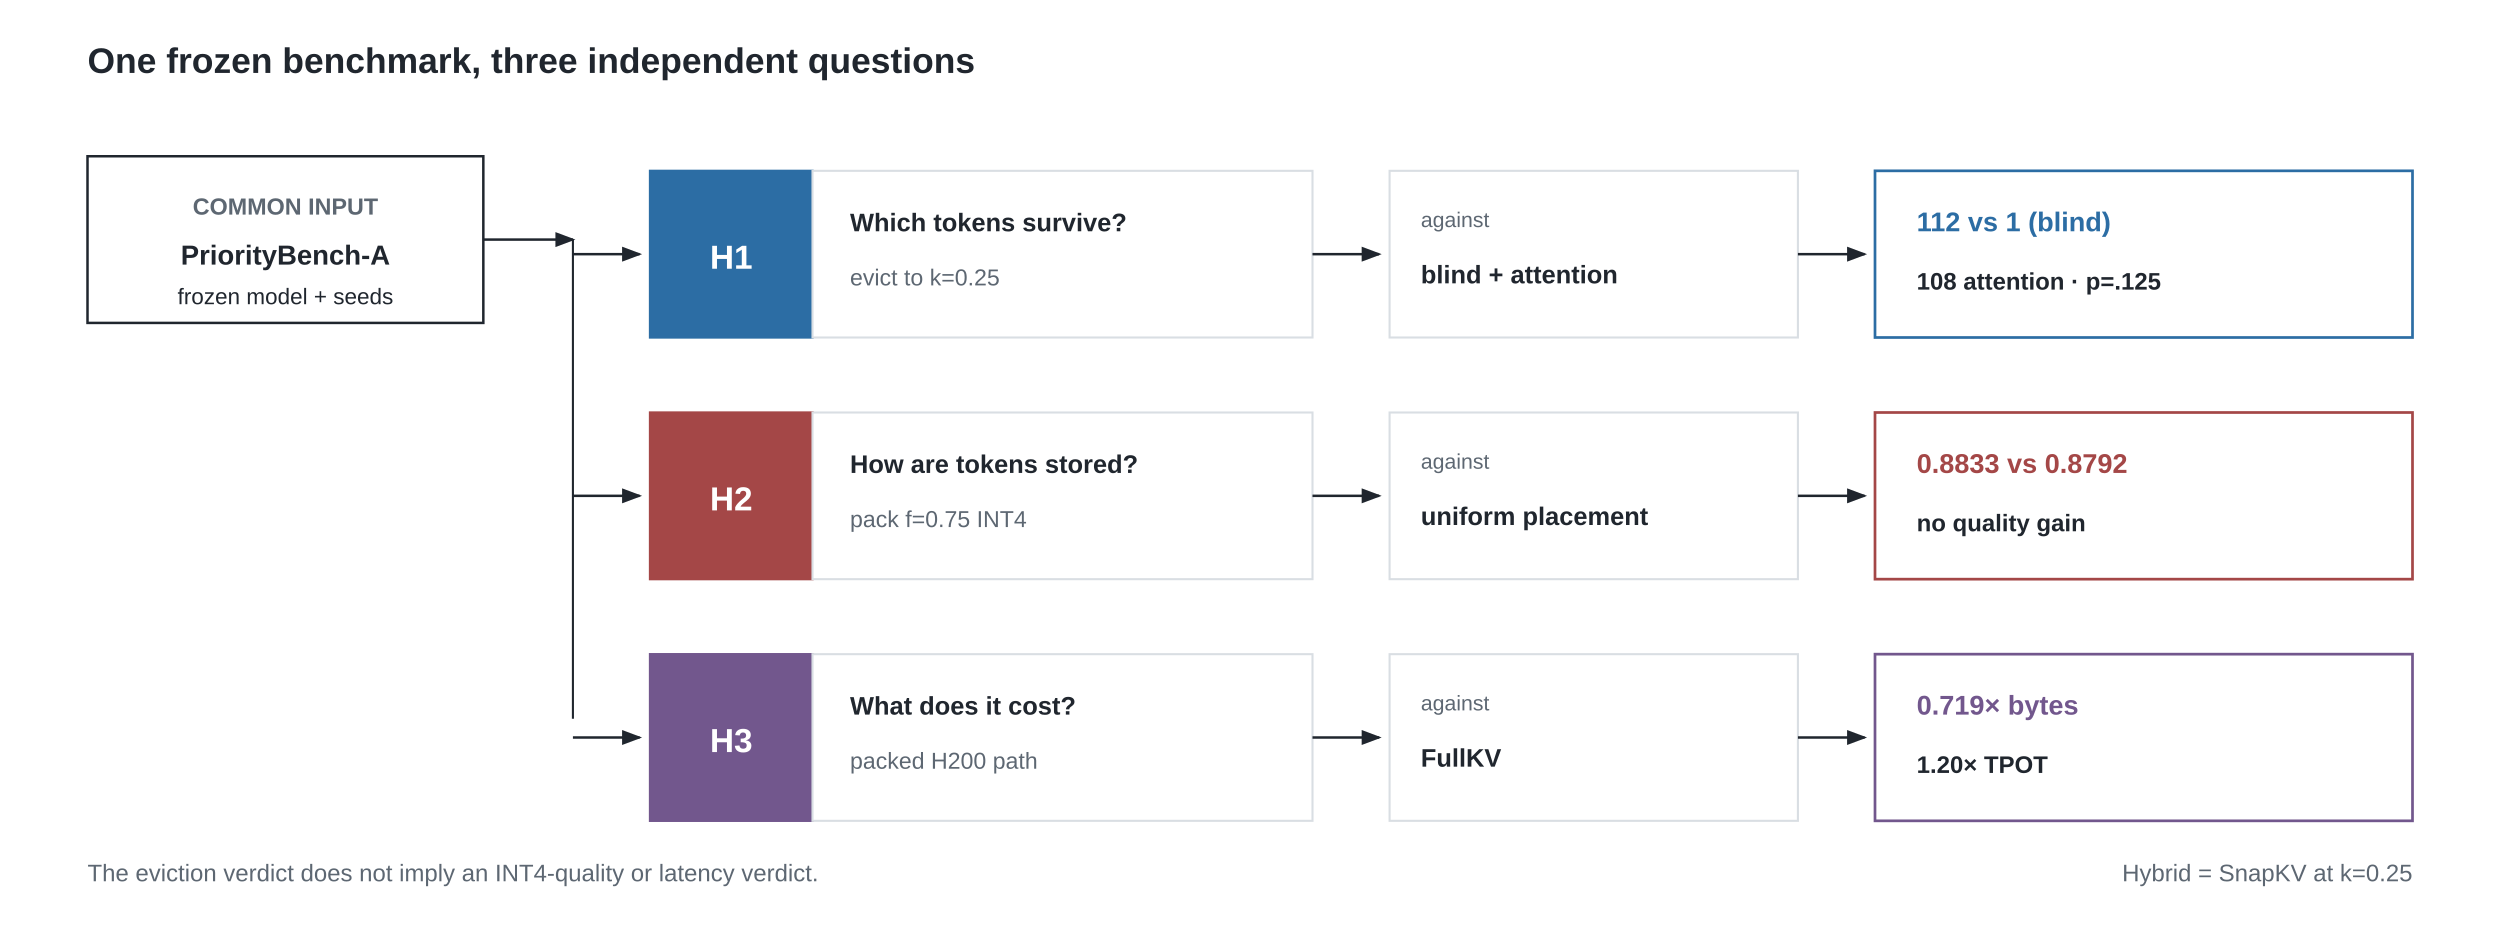
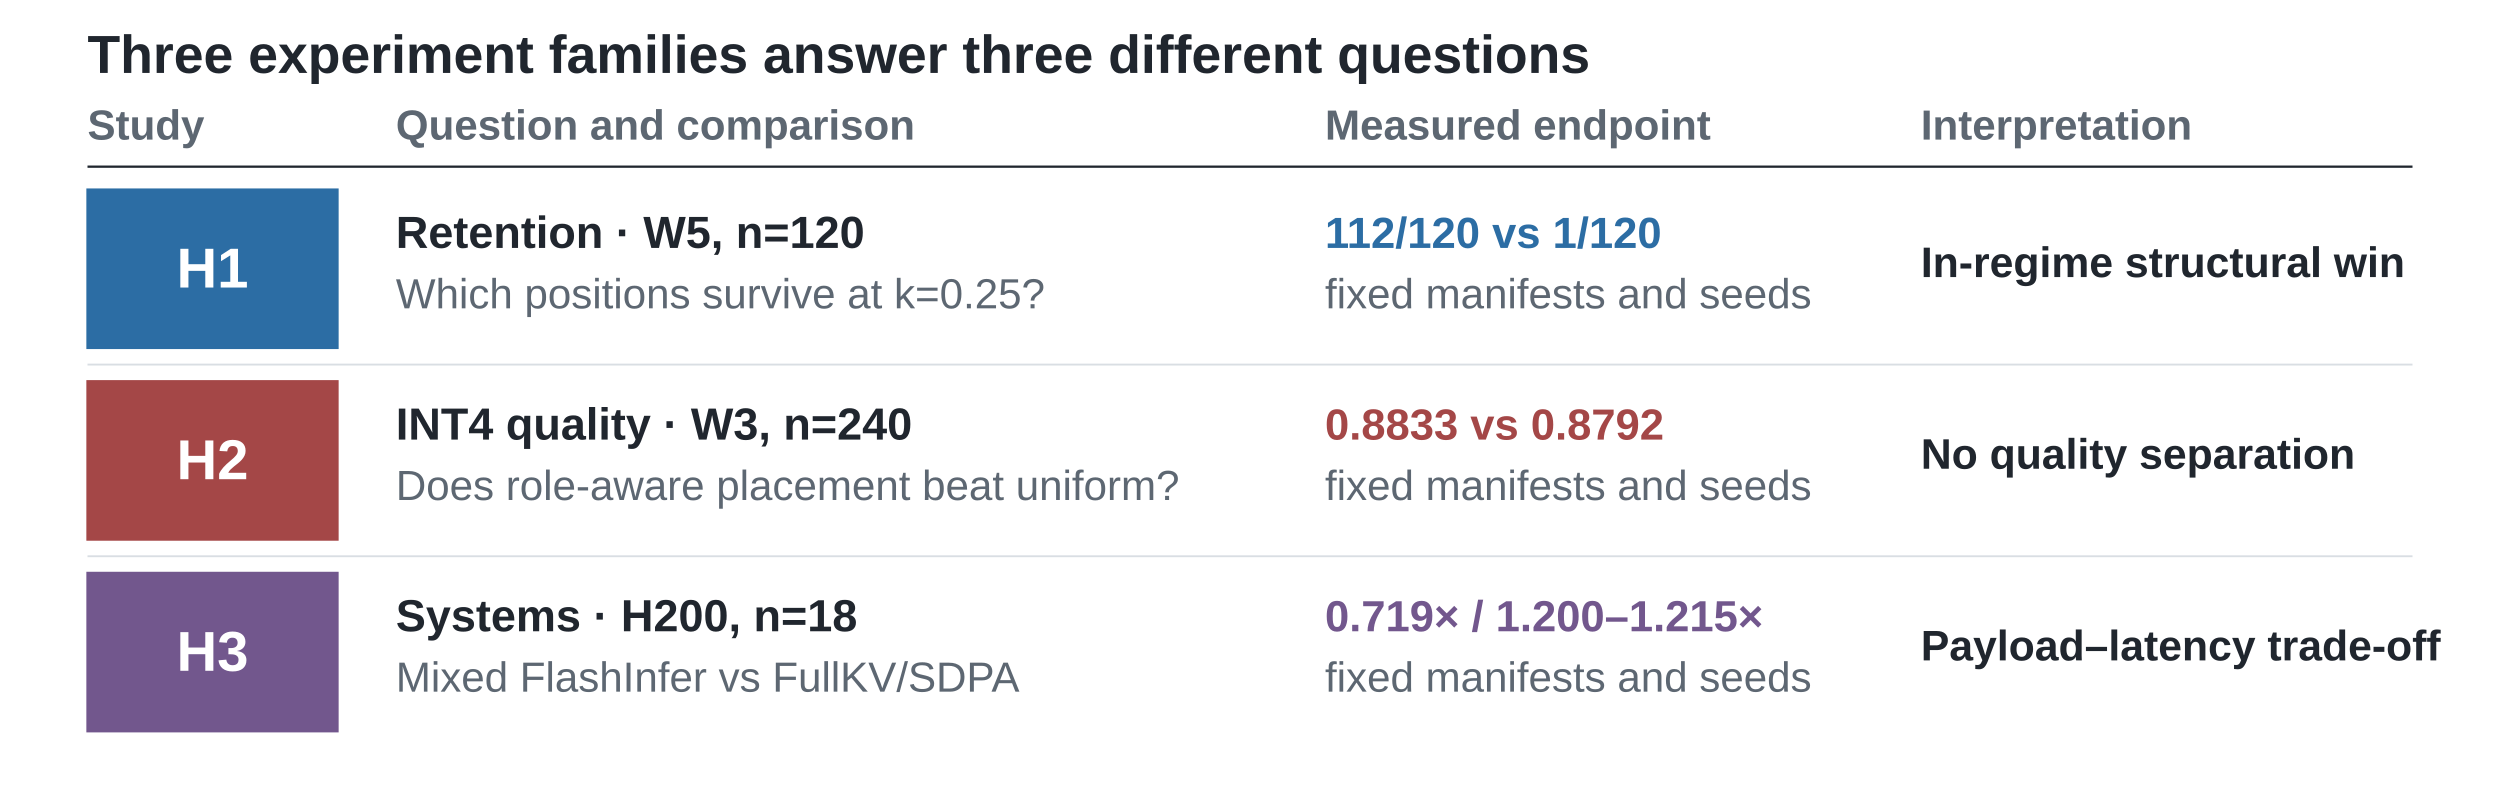
- <svg xmlns="http://www.w3.org/2000/svg" width="1200" height="445" viewBox="0 0 1200 445" role="img" aria-labelledby="title">
+ <svg xmlns="http://www.w3.org/2000/svg" width="1200" height="385" viewBox="0 0 1200 385" role="img" aria-labelledby="title">
  <defs>
    <marker id="arrow" markerWidth="8" markerHeight="6" refX="7" refY="3" orient="auto">
      <path d="M0,0 L8,3 L0,6 z" fill="#20262E" />
    </marker>
    <pattern id="evictedHatch" width="8" height="8" patternUnits="userSpaceOnUse">
      <rect width="8" height="8" fill="#ECEFF1" />
      <path d="M-2,8 L8,-2 M2,10 L10,2" stroke="#AEB5BC" stroke-width="1" />
    </pattern>
  </defs>
-   <rect x="0.0" y="0.0" width="1200.0" height="445.0" fill="white" stroke="white" stroke-width="1.1" />
-   <text x="42.0" y="35.0" text-anchor="start" font-family="Liberation Sans,Arial,sans-serif" font-size="17.0" font-weight="700" fill="#20262E">One frozen benchmark, three independent questions</text>
-   <rect x="42.0" y="75.0" width="190.0" height="80.0" fill="white" stroke="#20262E" stroke-width="1.2" />
-   <text x="137.0" y="103.0" text-anchor="middle" font-family="Liberation Sans,Arial,sans-serif" font-size="11.2" font-weight="700" fill="#5D6772">COMMON INPUT</text>
-   <text x="137.0" y="127.0" text-anchor="middle" font-family="Liberation Sans,Arial,sans-serif" font-size="13.2" font-weight="700" fill="#20262E">PriorityBench-A</text>
-   <text x="137.0" y="146.0" text-anchor="middle" font-family="Liberation Sans,Arial,sans-serif" font-size="10.8" font-weight="400" fill="#20262E">frozen model + seeds</text>
-   <line x1="232.0" y1="115.0" x2="275.0" y2="115.0" stroke="#20262E" stroke-width="1.2" marker-end="url(#arrow)" />
-   <line x1="275.0" y1="115.0" x2="275.0" y2="345.0" stroke="#20262E" stroke-width="1.0" />
-   <line x1="275.0" y1="122.0" x2="307.0" y2="122.0" stroke="#20262E" stroke-width="1.2" marker-end="url(#arrow)" />
-   <rect x="312.0" y="82.0" width="78.0" height="80.0" fill="#2C6DA4" stroke="#2C6DA4" stroke-width="1.1" />
-   <text x="351.0" y="129.0" text-anchor="middle" font-family="Liberation Sans,Arial,sans-serif" font-size="16.0" font-weight="700" fill="white">H1</text>
-   <rect x="390.0" y="82.0" width="240.0" height="80.0" fill="white" stroke="#D9DEE3" stroke-width="1.0" />
-   <text x="408.0" y="111.0" text-anchor="start" font-family="Liberation Sans,Arial,sans-serif" font-size="12.2" font-weight="700" fill="#20262E">Which tokens survive?</text>
-   <text x="408.0" y="137.0" text-anchor="start" font-family="Liberation Sans,Arial,sans-serif" font-size="11.1" font-weight="400" fill="#5D6772">evict to k=0.25</text>
-   <line x1="630.0" y1="122.0" x2="662.0" y2="122.0" stroke="#20262E" stroke-width="1.2" marker-end="url(#arrow)" />
-   <rect x="667.0" y="82.0" width="196.0" height="80.0" fill="white" stroke="#D9DEE3" stroke-width="1.0" />
-   <text x="682.0" y="109.0" text-anchor="start" font-family="Liberation Sans,Arial,sans-serif" font-size="10.2" font-weight="400" fill="#5D6772">against</text>
-   <text x="682.0" y="136.0" text-anchor="start" font-family="Liberation Sans,Arial,sans-serif" font-size="12.2" font-weight="700" fill="#20262E">blind + attention</text>
-   <line x1="863.0" y1="122.0" x2="895.0" y2="122.0" stroke="#20262E" stroke-width="1.2" marker-end="url(#arrow)" />
-   <rect x="900.0" y="82.0" width="258.0" height="80.0" fill="white" stroke="#2C6DA4" stroke-width="1.3" />
-   <text x="920.0" y="111.0" text-anchor="start" font-family="Liberation Sans,Arial,sans-serif" font-size="13.0" font-weight="700" fill="#2C6DA4">112 vs 1 (blind)</text>
-   <text x="920.0" y="139.0" text-anchor="start" font-family="Liberation Sans,Arial,sans-serif" font-size="11.5" font-weight="700" fill="#20262E">108 attention · p=.125</text>
-   <line x1="275.0" y1="238.0" x2="307.0" y2="238.0" stroke="#20262E" stroke-width="1.2" marker-end="url(#arrow)" />
-   <rect x="312.0" y="198.0" width="78.0" height="80.0" fill="#A44747" stroke="#A44747" stroke-width="1.1" />
-   <text x="351.0" y="245.0" text-anchor="middle" font-family="Liberation Sans,Arial,sans-serif" font-size="16.0" font-weight="700" fill="white">H2</text>
-   <rect x="390.0" y="198.0" width="240.0" height="80.0" fill="white" stroke="#D9DEE3" stroke-width="1.0" />
-   <text x="408.0" y="227.0" text-anchor="start" font-family="Liberation Sans,Arial,sans-serif" font-size="12.2" font-weight="700" fill="#20262E">How are tokens stored?</text>
-   <text x="408.0" y="253.0" text-anchor="start" font-family="Liberation Sans,Arial,sans-serif" font-size="11.1" font-weight="400" fill="#5D6772">pack f=0.75 INT4</text>
-   <line x1="630.0" y1="238.0" x2="662.0" y2="238.0" stroke="#20262E" stroke-width="1.2" marker-end="url(#arrow)" />
-   <rect x="667.0" y="198.0" width="196.0" height="80.0" fill="white" stroke="#D9DEE3" stroke-width="1.0" />
-   <text x="682.0" y="225.0" text-anchor="start" font-family="Liberation Sans,Arial,sans-serif" font-size="10.2" font-weight="400" fill="#5D6772">against</text>
-   <text x="682.0" y="252.0" text-anchor="start" font-family="Liberation Sans,Arial,sans-serif" font-size="12.2" font-weight="700" fill="#20262E">uniform placement</text>
-   <line x1="863.0" y1="238.0" x2="895.0" y2="238.0" stroke="#20262E" stroke-width="1.2" marker-end="url(#arrow)" />
-   <rect x="900.0" y="198.0" width="258.0" height="80.0" fill="white" stroke="#A44747" stroke-width="1.3" />
-   <text x="920.0" y="227.0" text-anchor="start" font-family="Liberation Sans,Arial,sans-serif" font-size="13.0" font-weight="700" fill="#A44747">0.8833 vs 0.8792</text>
-   <text x="920.0" y="255.0" text-anchor="start" font-family="Liberation Sans,Arial,sans-serif" font-size="11.5" font-weight="700" fill="#20262E">no quality gain</text>
-   <line x1="275.0" y1="354.0" x2="307.0" y2="354.0" stroke="#20262E" stroke-width="1.2" marker-end="url(#arrow)" />
-   <rect x="312.0" y="314.0" width="78.0" height="80.0" fill="#72578D" stroke="#72578D" stroke-width="1.1" />
-   <text x="351.0" y="361.0" text-anchor="middle" font-family="Liberation Sans,Arial,sans-serif" font-size="16.0" font-weight="700" fill="white">H3</text>
-   <rect x="390.0" y="314.0" width="240.0" height="80.0" fill="white" stroke="#D9DEE3" stroke-width="1.0" />
-   <text x="408.0" y="343.0" text-anchor="start" font-family="Liberation Sans,Arial,sans-serif" font-size="12.2" font-weight="700" fill="#20262E">What does it cost?</text>
-   <text x="408.0" y="369.0" text-anchor="start" font-family="Liberation Sans,Arial,sans-serif" font-size="11.1" font-weight="400" fill="#5D6772">packed H200 path</text>
-   <line x1="630.0" y1="354.0" x2="662.0" y2="354.0" stroke="#20262E" stroke-width="1.2" marker-end="url(#arrow)" />
-   <rect x="667.0" y="314.0" width="196.0" height="80.0" fill="white" stroke="#D9DEE3" stroke-width="1.0" />
-   <text x="682.0" y="341.0" text-anchor="start" font-family="Liberation Sans,Arial,sans-serif" font-size="10.2" font-weight="400" fill="#5D6772">against</text>
-   <text x="682.0" y="368.0" text-anchor="start" font-family="Liberation Sans,Arial,sans-serif" font-size="12.2" font-weight="700" fill="#20262E">FullKV</text>
-   <line x1="863.0" y1="354.0" x2="895.0" y2="354.0" stroke="#20262E" stroke-width="1.2" marker-end="url(#arrow)" />
-   <rect x="900.0" y="314.0" width="258.0" height="80.0" fill="white" stroke="#72578D" stroke-width="1.3" />
-   <text x="920.0" y="343.0" text-anchor="start" font-family="Liberation Sans,Arial,sans-serif" font-size="13.0" font-weight="700" fill="#72578D">0.719× bytes</text>
-   <text x="920.0" y="371.0" text-anchor="start" font-family="Liberation Sans,Arial,sans-serif" font-size="11.5" font-weight="700" fill="#20262E">1.20× TPOT</text>
-   <text x="42.0" y="423.0" text-anchor="start" font-family="Liberation Sans,Arial,sans-serif" font-size="11.5" font-weight="400" fill="#5D6772">The eviction verdict does not imply an INT4-quality or latency verdict.</text>
-   <text x="1158.0" y="423.0" text-anchor="end" font-family="Liberation Sans,Arial,sans-serif" font-size="11.5" font-weight="400" fill="#5D6772">Hybrid = SnapKV at k=0.25</text>
+   <rect x="0.0" y="0.0" width="1200.0" height="385.0" fill="white" stroke="white" stroke-width="1.1" />
+   <text x="42.0" y="35.0" text-anchor="start" font-family="Liberation Sans,Arial,sans-serif" font-size="25.7" font-weight="700" fill="#20262E">Three experiment families answer three different questions</text>
+   <text x="42.0" y="67.0" text-anchor="start" font-family="Liberation Sans,Arial,sans-serif" font-size="20.2" font-weight="700" fill="#5D6772">Study</text>
+   <text x="190.0" y="67.0" text-anchor="start" font-family="Liberation Sans,Arial,sans-serif" font-size="20.2" font-weight="700" fill="#5D6772">Question and comparison</text>
+   <text x="636.0" y="67.0" text-anchor="start" font-family="Liberation Sans,Arial,sans-serif" font-size="20.2" font-weight="700" fill="#5D6772">Measured endpoint</text>
+   <text x="922.0" y="67.0" text-anchor="start" font-family="Liberation Sans,Arial,sans-serif" font-size="20.2" font-weight="700" fill="#5D6772">Interpretation</text>
+   <line x1="42.0" y1="80.0" x2="1158.0" y2="80.0" stroke="#20262E" stroke-width="1.1" />
+   <rect x="42.0" y="91.0" width="120.0" height="76.0" fill="#2C6DA4" stroke="#2C6DA4" stroke-width="1.1" />
+   <text x="102.0" y="138.0" text-anchor="middle" font-family="Liberation Sans,Arial,sans-serif" font-size="27.0" font-weight="700" fill="white">H1</text>
+   <text x="190.0" y="119.0" text-anchor="start" font-family="Liberation Sans,Arial,sans-serif" font-size="21.6" font-weight="700" fill="#20262E">Retention · W5, n=120</text>
+   <text x="190.0" y="148.0" text-anchor="start" font-family="Liberation Sans,Arial,sans-serif" font-size="20.2" font-weight="400" fill="#5D6772">Which positions survive at k=0.25?</text>
+   <text x="636.0" y="119.0" text-anchor="start" font-family="Liberation Sans,Arial,sans-serif" font-size="20.9" font-weight="700" fill="#2C6DA4">112/120 vs 1/120</text>
+   <text x="636.0" y="148.0" text-anchor="start" font-family="Liberation Sans,Arial,sans-serif" font-size="20.2" font-weight="400" fill="#5D6772">fixed manifests and seeds</text>
+   <text x="922.0" y="133.0" text-anchor="start" font-family="Liberation Sans,Arial,sans-serif" font-size="20.5" font-weight="700" fill="#20262E">In-regime structural win</text>
+   <line x1="42.0" y1="175.0" x2="1158.0" y2="175.0" stroke="#D9DEE3" stroke-width="0.9" />
+   <rect x="42.0" y="183.0" width="120.0" height="76.0" fill="#A44747" stroke="#A44747" stroke-width="1.1" />
+   <text x="102.0" y="230.0" text-anchor="middle" font-family="Liberation Sans,Arial,sans-serif" font-size="27.0" font-weight="700" fill="white">H2</text>
+   <text x="190.0" y="211.0" text-anchor="start" font-family="Liberation Sans,Arial,sans-serif" font-size="21.6" font-weight="700" fill="#20262E">INT4 quality · W3, n=240</text>
+   <text x="190.0" y="240.0" text-anchor="start" font-family="Liberation Sans,Arial,sans-serif" font-size="20.2" font-weight="400" fill="#5D6772">Does role-aware placement beat uniform?</text>
+   <text x="636.0" y="211.0" text-anchor="start" font-family="Liberation Sans,Arial,sans-serif" font-size="20.9" font-weight="700" fill="#A44747">0.8833 vs 0.8792</text>
+   <text x="636.0" y="240.0" text-anchor="start" font-family="Liberation Sans,Arial,sans-serif" font-size="20.2" font-weight="400" fill="#5D6772">fixed manifests and seeds</text>
+   <text x="922.0" y="225.0" text-anchor="start" font-family="Liberation Sans,Arial,sans-serif" font-size="20.5" font-weight="700" fill="#20262E">No quality separation</text>
+   <line x1="42.0" y1="267.0" x2="1158.0" y2="267.0" stroke="#D9DEE3" stroke-width="0.9" />
+   <rect x="42.0" y="275.0" width="120.0" height="76.0" fill="#72578D" stroke="#72578D" stroke-width="1.1" />
+   <text x="102.0" y="322.0" text-anchor="middle" font-family="Liberation Sans,Arial,sans-serif" font-size="27.0" font-weight="700" fill="white">H3</text>
+   <text x="190.0" y="303.0" text-anchor="start" font-family="Liberation Sans,Arial,sans-serif" font-size="21.6" font-weight="700" fill="#20262E">Systems · H200, n=18</text>
+   <text x="190.0" y="332.0" text-anchor="start" font-family="Liberation Sans,Arial,sans-serif" font-size="20.2" font-weight="400" fill="#5D6772">Mixed FlashInfer vs FullKV/SDPA</text>
+   <text x="636.0" y="303.0" text-anchor="start" font-family="Liberation Sans,Arial,sans-serif" font-size="20.9" font-weight="700" fill="#72578D">0.719× / 1.200–1.215×</text>
+   <text x="636.0" y="332.0" text-anchor="start" font-family="Liberation Sans,Arial,sans-serif" font-size="20.2" font-weight="400" fill="#5D6772">fixed manifests and seeds</text>
+   <text x="922.0" y="317.0" text-anchor="start" font-family="Liberation Sans,Arial,sans-serif" font-size="20.5" font-weight="700" fill="#20262E">Payload–latency trade-off</text>
</svg>
